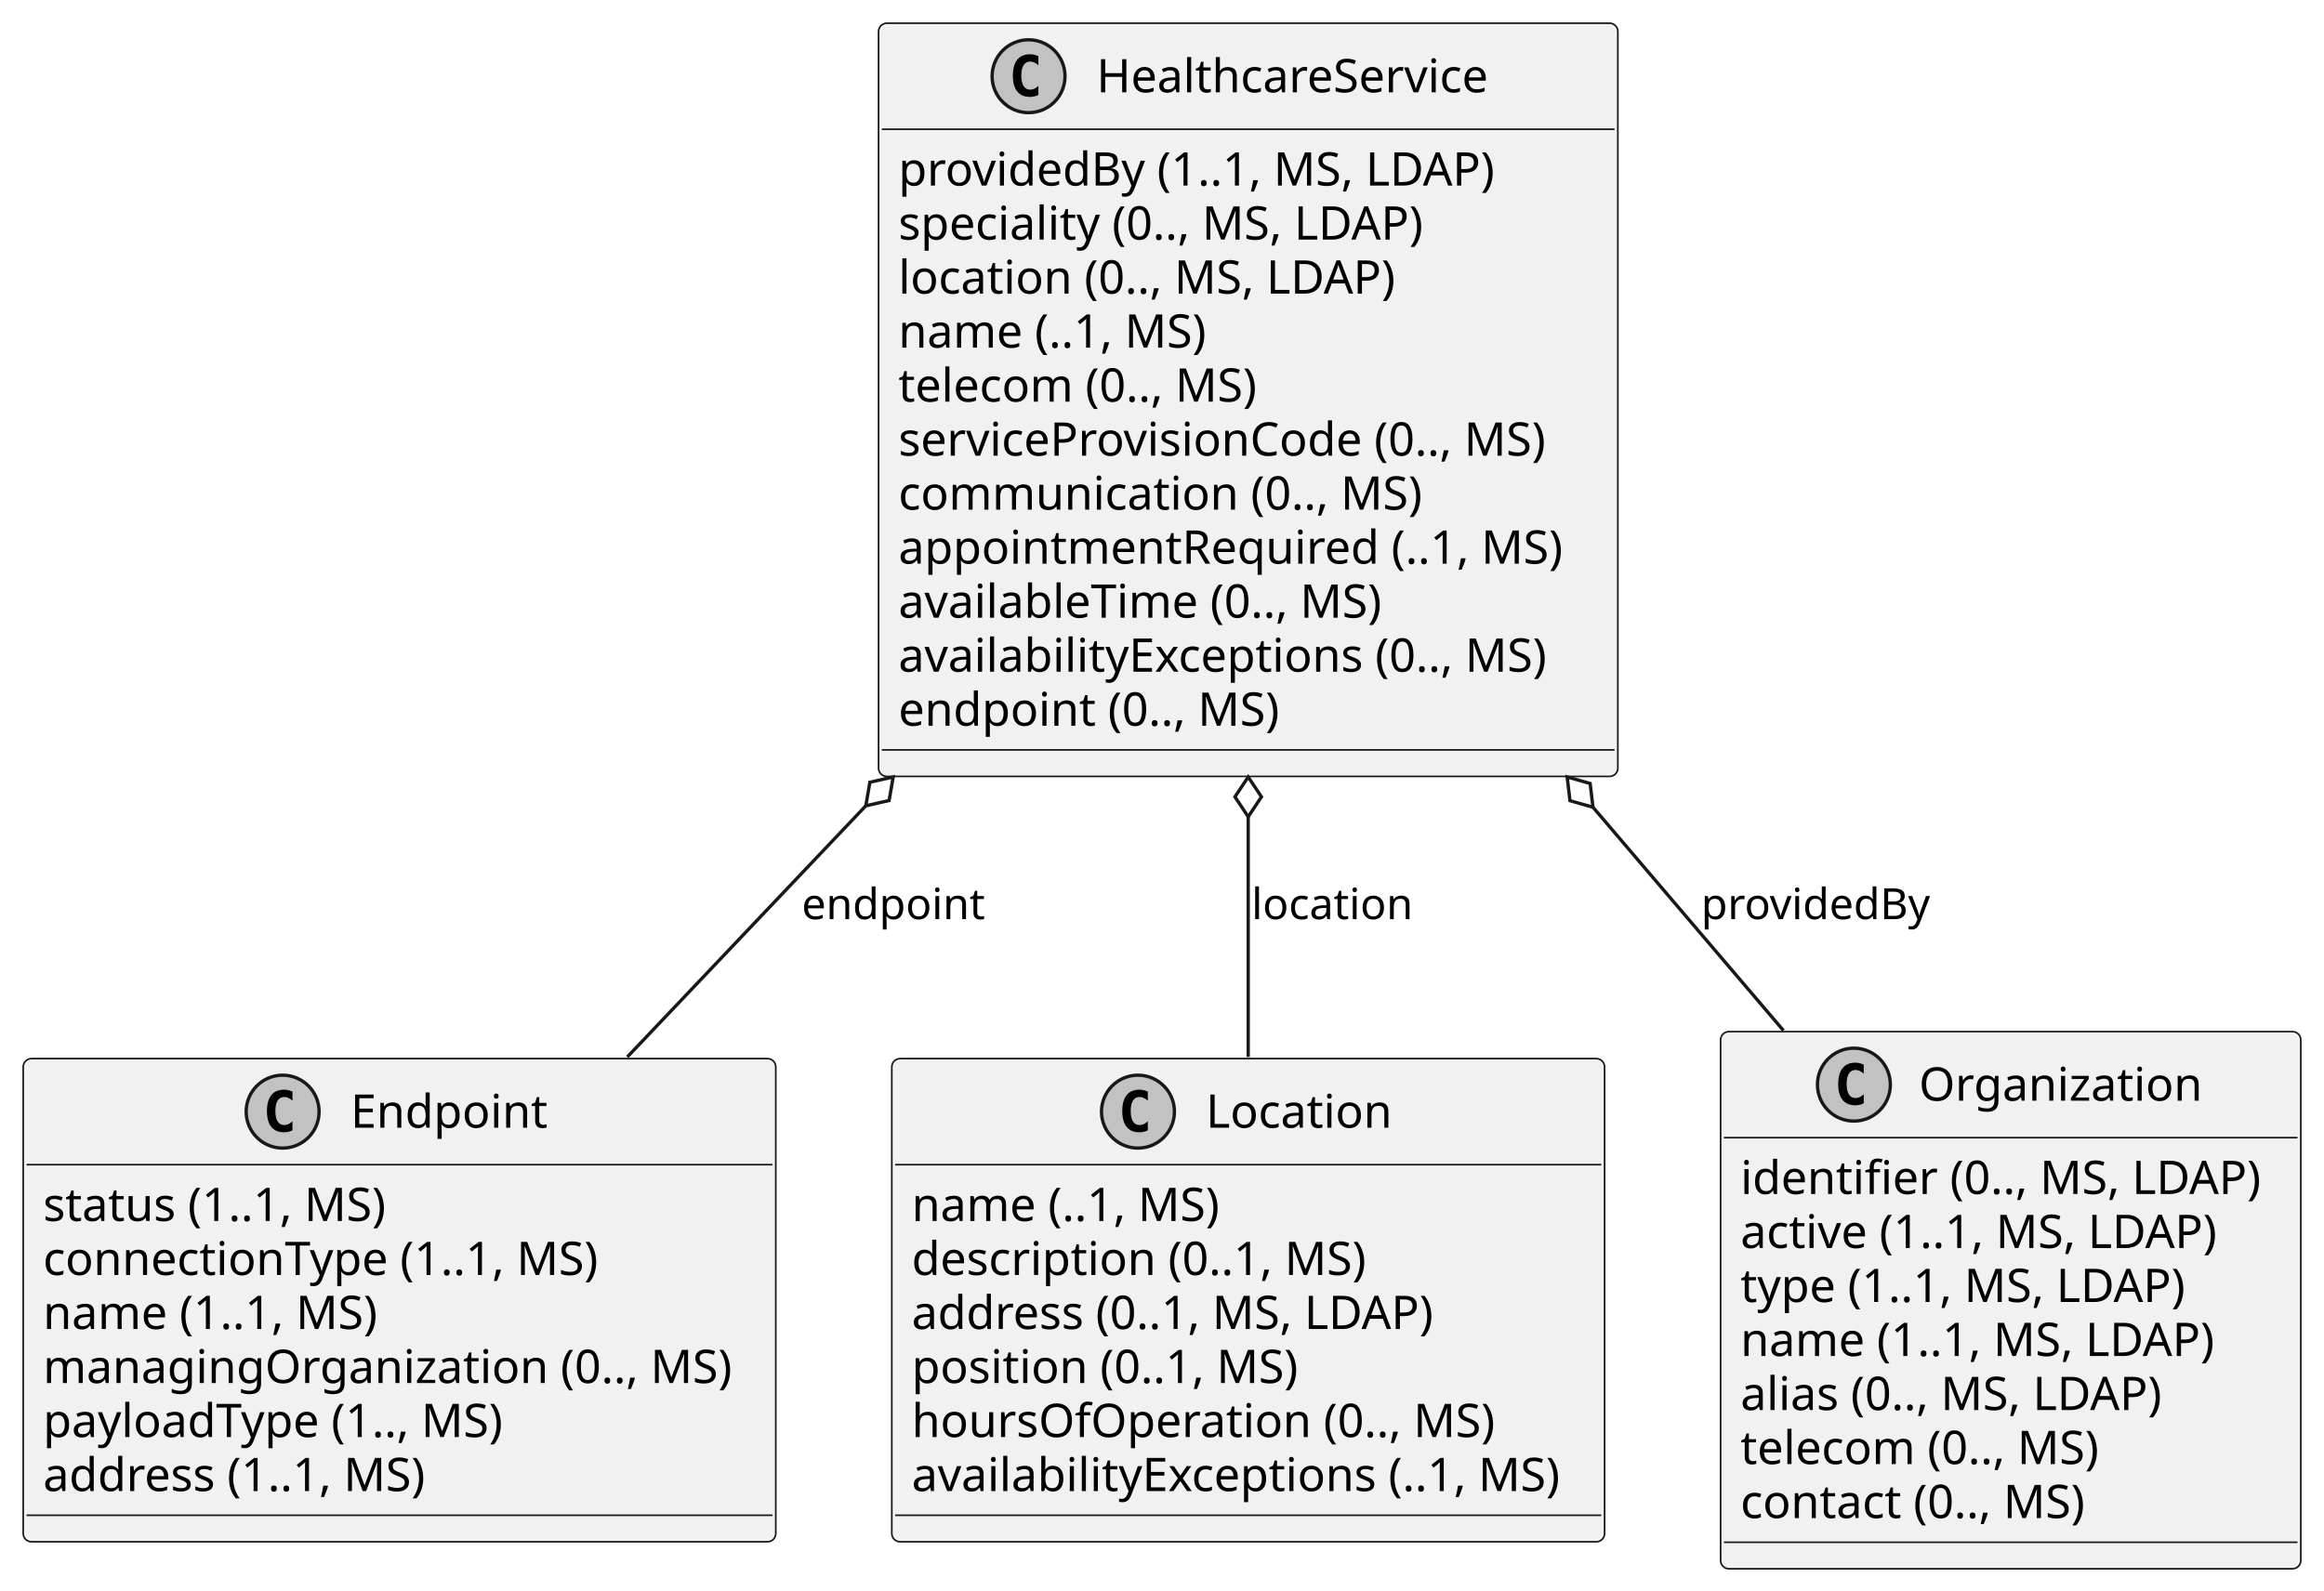
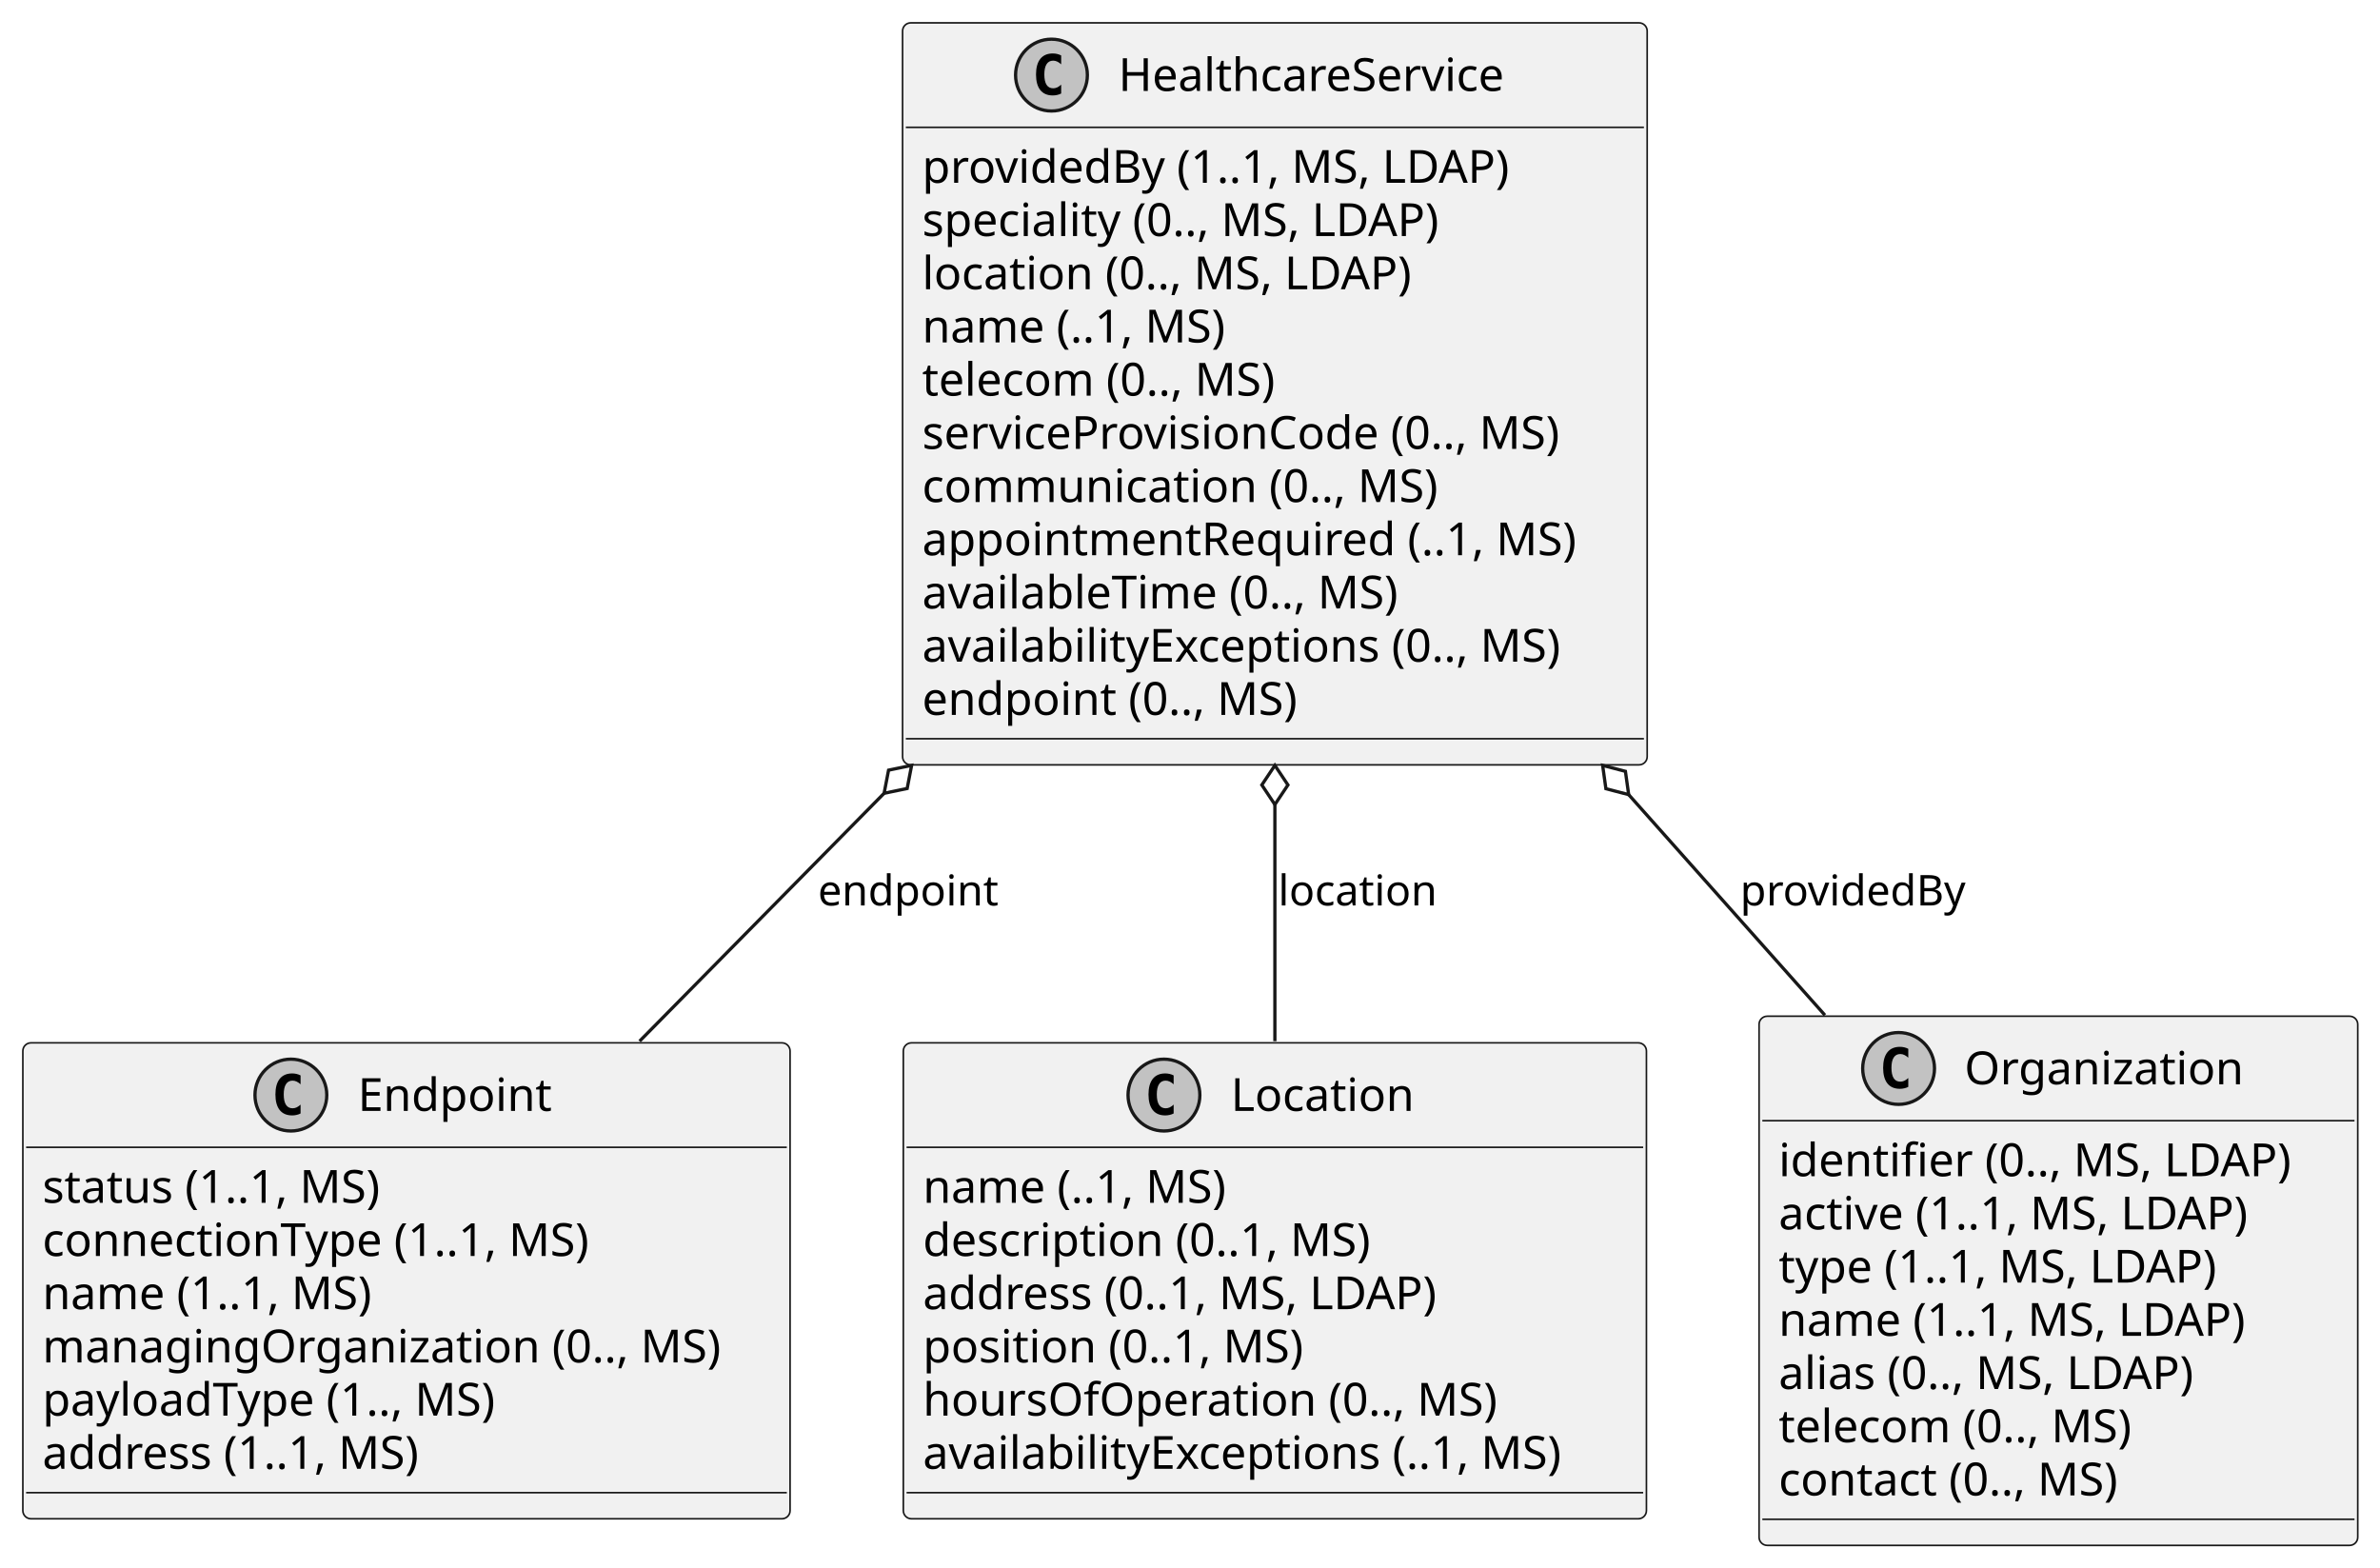
- <svg xmlns="http://www.w3.org/2000/svg" contentStyleType="text/css" height="480px" preserveAspectRatio="none" style="width:701px;height:480px;background:#FFFFFF;" version="1.1" viewBox="0 0 701 480" width="701px" zoomAndPan="magnify">
+ <svg xmlns="http://www.w3.org/2000/svg" contentStyleType="text/css" data-diagram-type="CLASS" height="480px" preserveAspectRatio="none" style="width:729px;height:480px;background:#FFFFFF;" version="1.1" viewBox="0 0 729 480" width="729px" zoomAndPan="magnify">
  <defs />
  <g>
-     <g id="elem_HealthcareService">
-       <rect codeLine="2" fill="#F1F1F1" height="227.266" id="HealthcareService" rx="2.5" ry="2.5" style="stroke:#181818;stroke-width:0.5;" width="223" x="265" y="7" />
-       <ellipse cx="310.25" cy="23" fill="#C2C2C2" rx="11" ry="11" style="stroke:#181818;stroke-width:1.0;" />
-       <path d="M313.219,28.641 Q312.641,28.938 312,29.078 Q311.359,29.234 310.656,29.234 Q308.156,29.234 306.828,27.594 Q305.516,25.938 305.516,22.812 Q305.516,19.688 306.828,18.031 Q308.156,16.375 310.656,16.375 Q311.359,16.375 312,16.531 Q312.656,16.688 313.219,16.984 L313.219,19.703 Q312.594,19.125 312,18.859 Q311.406,18.578 310.781,18.578 Q309.438,18.578 308.75,19.656 Q308.062,20.719 308.062,22.812 Q308.062,24.906 308.75,25.984 Q309.438,27.047 310.781,27.047 Q311.406,27.047 312,26.781 Q312.594,26.5 313.219,25.922 L313.219,28.641 Z " fill="#000000" />
-       <text fill="#000000" font-family="sans-serif" font-size="14" lengthAdjust="spacing" textLength="124" x="330.75" y="27.847">HealthcareService</text>
-       <line style="stroke:#181818;stroke-width:0.5;" x1="266" x2="487" y1="39" y2="39" />
-       <text fill="#000000" font-family="sans-serif" font-size="14" lengthAdjust="spacing" textLength="190" x="271" y="55.995">providedBy (1..1, MS, LDAP)</text>
-       <text fill="#000000" font-family="sans-serif" font-size="14" lengthAdjust="spacing" textLength="167" x="271" y="72.292">speciality (0.., MS, LDAP)</text>
-       <text fill="#000000" font-family="sans-serif" font-size="14" lengthAdjust="spacing" textLength="158" x="271" y="88.589">location (0.., MS, LDAP)</text>
-       <text fill="#000000" font-family="sans-serif" font-size="14" lengthAdjust="spacing" textLength="99" x="271" y="104.886">name (..1, MS)</text>
-       <text fill="#000000" font-family="sans-serif" font-size="14" lengthAdjust="spacing" textLength="116" x="271" y="121.183">telecom (0.., MS)</text>
-       <text fill="#000000" font-family="sans-serif" font-size="14" lengthAdjust="spacing" textLength="208" x="271" y="137.48">serviceProvisionCode (0.., MS)</text>
-       <text fill="#000000" font-family="sans-serif" font-size="14" lengthAdjust="spacing" textLength="166" x="271" y="153.776">communication (0.., MS)</text>
-       <text fill="#000000" font-family="sans-serif" font-size="14" lengthAdjust="spacing" textLength="211" x="271" y="170.073">appointmentRequired (..1, MS)</text>
-       <text fill="#000000" font-family="sans-serif" font-size="14" lengthAdjust="spacing" textLength="152" x="271" y="186.37">availableTime (0.., MS)</text>
-       <text fill="#000000" font-family="sans-serif" font-size="14" lengthAdjust="spacing" textLength="203" x="271" y="202.667">availabilityExceptions (0.., MS)</text>
-       <text fill="#000000" font-family="sans-serif" font-size="14" lengthAdjust="spacing" textLength="122" x="271" y="218.964">endpoint (0.., MS)</text>
-       <line style="stroke:#181818;stroke-width:0.5;" x1="266" x2="487" y1="226.266" y2="226.266" />
+     <g class="entity" data-entity="HealthcareService" data-source-line="2" data-uid="ent0002" id="entity_HealthcareService">
+       <rect fill="#F1F1F1" height="227.266" rx="2.5" ry="2.5" style="stroke:#181818;stroke-width:0.5;" width="228.077" x="276.46" y="7" />
+       <ellipse cx="322.069" cy="23" fill="#C2C2C2" rx="11" ry="11" style="stroke:#181818;stroke-width:1;" />
+       <path d="M325.038,28.641 Q324.46,28.938 323.819,29.078 Q323.179,29.234 322.476,29.234 Q319.976,29.234 318.647,27.594 Q317.335,25.938 317.335,22.812 Q317.335,19.688 318.647,18.031 Q319.976,16.375 322.476,16.375 Q323.179,16.375 323.819,16.531 Q324.476,16.688 325.038,16.984 L325.038,19.703 Q324.413,19.125 323.819,18.859 Q323.226,18.578 322.601,18.578 Q321.257,18.578 320.569,19.656 Q319.882,20.719 319.882,22.812 Q319.882,24.906 320.569,25.984 Q321.257,27.047 322.601,27.047 Q323.226,27.047 323.819,26.781 Q324.413,26.5 325.038,25.922 L325.038,28.641 Z " fill="#000000" />
+       <text fill="#000000" font-family="sans-serif" font-size="14" lengthAdjust="spacing" textLength="128.358" x="342.569" y="27.847">HealthcareService</text>
+       <line style="stroke:#181818;stroke-width:0.5;" x1="277.46" x2="503.537" y1="39" y2="39" />
+       <text fill="#000000" font-family="sans-serif" font-size="14" lengthAdjust="spacing" textLength="197.114" x="282.46" y="55.995">providedBy (1..1, MS, LDAP)</text>
+       <text fill="#000000" font-family="sans-serif" font-size="14" lengthAdjust="spacing" textLength="175.061" x="282.46" y="72.292">speciality (0.., MS, LDAP)</text>
+       <text fill="#000000" font-family="sans-serif" font-size="14" lengthAdjust="spacing" textLength="164.097" x="282.46" y="88.589">location (0.., MS, LDAP)</text>
+       <text fill="#000000" font-family="sans-serif" font-size="14" lengthAdjust="spacing" textLength="102.751" x="282.46" y="104.886">name (..1, MS)</text>
+       <text fill="#000000" font-family="sans-serif" font-size="14" lengthAdjust="spacing" textLength="119.554" x="282.46" y="121.183">telecom (0.., MS)</text>
+       <text fill="#000000" font-family="sans-serif" font-size="14" lengthAdjust="spacing" textLength="212.598" x="282.46" y="137.48">serviceProvisionCode (0.., MS)</text>
+       <text fill="#000000" font-family="sans-serif" font-size="14" lengthAdjust="spacing" textLength="171.315" x="282.46" y="153.776">communication (0.., MS)</text>
+       <text fill="#000000" font-family="sans-serif" font-size="14" lengthAdjust="spacing" textLength="216.077" x="282.46" y="170.073">appointmentRequired (..1, MS)</text>
+       <text fill="#000000" font-family="sans-serif" font-size="14" lengthAdjust="spacing" textLength="160.932" x="282.46" y="186.37">availableTime (0.., MS)</text>
+       <text fill="#000000" font-family="sans-serif" font-size="14" lengthAdjust="spacing" textLength="215.619" x="282.46" y="202.667">availabilityExceptions (0.., MS)</text>
+       <text fill="#000000" font-family="sans-serif" font-size="14" lengthAdjust="spacing" textLength="125.125" x="282.46" y="218.964">endpoint (0.., MS)</text>
+       <line style="stroke:#181818;stroke-width:0.5;" x1="277.46" x2="503.537" y1="226.266" y2="226.266" />
    </g>
-     <g id="elem_Endpoint">
-       <rect codeLine="15" fill="#F1F1F1" height="145.781" id="Endpoint" rx="2.5" ry="2.5" style="stroke:#181818;stroke-width:0.5;" width="227" x="7" y="319.41" />
-       <ellipse cx="85.25" cy="335.41" fill="#C2C2C2" rx="11" ry="11" style="stroke:#181818;stroke-width:1.0;" />
-       <path d="M88.219,341.051 Q87.641,341.348 87,341.488 Q86.359,341.644 85.656,341.644 Q83.156,341.644 81.828,340.004 Q80.516,338.348 80.516,335.223 Q80.516,332.098 81.828,330.441 Q83.156,328.785 85.656,328.785 Q86.359,328.785 87,328.941 Q87.656,329.098 88.219,329.394 L88.219,332.113 Q87.594,331.535 87,331.269 Q86.406,330.988 85.781,330.988 Q84.438,330.988 83.75,332.066 Q83.062,333.129 83.062,335.223 Q83.062,337.316 83.75,338.394 Q84.438,339.457 85.781,339.457 Q86.406,339.457 87,339.191 Q87.594,338.91 88.219,338.332 L88.219,341.051 Z " fill="#000000" />
-       <text fill="#000000" font-family="sans-serif" font-size="14" lengthAdjust="spacing" textLength="62" x="105.75" y="340.257">Endpoint</text>
-       <line style="stroke:#181818;stroke-width:0.5;" x1="8" x2="233" y1="351.41" y2="351.41" />
-       <text fill="#000000" font-family="sans-serif" font-size="14" lengthAdjust="spacing" textLength="112" x="13" y="368.405">status (1..1, MS)</text>
-       <text fill="#000000" font-family="sans-serif" font-size="14" lengthAdjust="spacing" textLength="181" x="13" y="384.702">connectionType (1..1, MS)</text>
-       <text fill="#000000" font-family="sans-serif" font-size="14" lengthAdjust="spacing" textLength="108" x="13" y="400.999">name (1..1, MS)</text>
-       <text fill="#000000" font-family="sans-serif" font-size="14" lengthAdjust="spacing" textLength="215" x="13" y="417.296">managingOrganization (0.., MS)</text>
-       <text fill="#000000" font-family="sans-serif" font-size="14" lengthAdjust="spacing" textLength="147" x="13" y="433.593">payloadType (1.., MS)</text>
-       <text fill="#000000" font-family="sans-serif" font-size="14" lengthAdjust="spacing" textLength="125" x="13" y="449.889">address (1..1, MS)</text>
-       <line style="stroke:#181818;stroke-width:0.5;" x1="8" x2="233" y1="457.191" y2="457.191" />
+     <g class="entity" data-entity="Endpoint" data-source-line="15" data-uid="ent0003" id="entity_Endpoint">
+       <rect fill="#F1F1F1" height="145.781" rx="2.5" ry="2.5" style="stroke:#181818;stroke-width:0.5;" width="235.002" x="7" y="319.41" />
+       <ellipse cx="89.096" cy="335.41" fill="#C2C2C2" rx="11" ry="11" style="stroke:#181818;stroke-width:1;" />
+       <path d="M92.065,341.051 Q91.487,341.348 90.846,341.488 Q90.206,341.644 89.502,341.644 Q87.002,341.644 85.674,340.004 Q84.362,338.348 84.362,335.223 Q84.362,332.098 85.674,330.441 Q87.002,328.785 89.502,328.785 Q90.206,328.785 90.846,328.941 Q91.502,329.098 92.065,329.394 L92.065,332.113 Q91.44,331.535 90.846,331.269 Q90.252,330.988 89.627,330.988 Q88.284,330.988 87.596,332.066 Q86.909,333.129 86.909,335.223 Q86.909,337.316 87.596,338.394 Q88.284,339.457 89.627,339.457 Q90.252,339.457 90.846,339.191 Q91.44,338.91 92.065,338.332 L92.065,341.051 Z " fill="#000000" />
+       <text fill="#000000" font-family="sans-serif" font-size="14" lengthAdjust="spacing" textLength="62.31" x="109.596" y="340.257">Endpoint</text>
+       <line style="stroke:#181818;stroke-width:0.5;" x1="8" x2="241.002" y1="351.41" y2="351.41" />
+       <text fill="#000000" font-family="sans-serif" font-size="14" lengthAdjust="spacing" textLength="114.974" x="13" y="368.405">status (1..1, MS)</text>
+       <text fill="#000000" font-family="sans-serif" font-size="14" lengthAdjust="spacing" textLength="183.429" x="13" y="384.702">connectionType (1..1, MS)</text>
+       <text fill="#000000" font-family="sans-serif" font-size="14" lengthAdjust="spacing" textLength="111.658" x="13" y="400.999">name (1..1, MS)</text>
+       <text fill="#000000" font-family="sans-serif" font-size="14" lengthAdjust="spacing" textLength="223.002" x="13" y="417.296">managingOrganization (0.., MS)</text>
+       <text fill="#000000" font-family="sans-serif" font-size="14" lengthAdjust="spacing" textLength="153.057" x="13" y="433.593">payloadType (1.., MS)</text>
+       <text fill="#000000" font-family="sans-serif" font-size="14" lengthAdjust="spacing" textLength="127.265" x="13" y="449.889">address (1..1, MS)</text>
+       <line style="stroke:#181818;stroke-width:0.5;" x1="8" x2="241.002" y1="457.191" y2="457.191" />
    </g>
-     <g id="elem_Location">
-       <rect codeLine="23" fill="#F1F1F1" height="145.781" id="Location" rx="2.5" ry="2.5" style="stroke:#181818;stroke-width:0.5;" width="215" x="269" y="319.41" />
-       <ellipse cx="343.25" cy="335.41" fill="#C2C2C2" rx="11" ry="11" style="stroke:#181818;stroke-width:1.0;" />
-       <path d="M346.219,341.051 Q345.641,341.348 345,341.488 Q344.359,341.644 343.656,341.644 Q341.156,341.644 339.828,340.004 Q338.516,338.348 338.516,335.223 Q338.516,332.098 339.828,330.441 Q341.156,328.785 343.656,328.785 Q344.359,328.785 345,328.941 Q345.656,329.098 346.219,329.394 L346.219,332.113 Q345.594,331.535 345,331.269 Q344.406,330.988 343.781,330.988 Q342.438,330.988 341.75,332.066 Q341.062,333.129 341.062,335.223 Q341.062,337.316 341.75,338.394 Q342.438,339.457 343.781,339.457 Q344.406,339.457 345,339.191 Q345.594,338.91 346.219,338.332 L346.219,341.051 Z " fill="#000000" />
-       <text fill="#000000" font-family="sans-serif" font-size="14" lengthAdjust="spacing" textLength="58" x="363.75" y="340.257">Location</text>
-       <line style="stroke:#181818;stroke-width:0.5;" x1="270" x2="483" y1="351.41" y2="351.41" />
-       <text fill="#000000" font-family="sans-serif" font-size="14" lengthAdjust="spacing" textLength="99" x="275" y="368.405">name (..1, MS)</text>
-       <text fill="#000000" font-family="sans-serif" font-size="14" lengthAdjust="spacing" textLength="146" x="275" y="384.702">description (0..1, MS)</text>
-       <text fill="#000000" font-family="sans-serif" font-size="14" lengthAdjust="spacing" textLength="169" x="275" y="400.999">address (0..1, MS, LDAP)</text>
-       <text fill="#000000" font-family="sans-serif" font-size="14" lengthAdjust="spacing" textLength="124" x="275" y="417.296">position (0..1, MS)</text>
-       <text fill="#000000" font-family="sans-serif" font-size="14" lengthAdjust="spacing" textLength="183" x="275" y="433.593">hoursOfOperation (0.., MS)</text>
-       <text fill="#000000" font-family="sans-serif" font-size="14" lengthAdjust="spacing" textLength="203" x="275" y="449.889">availabilityExceptions (..1, MS)</text>
-       <line style="stroke:#181818;stroke-width:0.5;" x1="270" x2="483" y1="457.191" y2="457.191" />
+     <g class="entity" data-entity="Location" data-source-line="23" data-uid="ent0004" id="entity_Location">
+       <rect fill="#F1F1F1" height="145.781" rx="2.5" ry="2.5" style="stroke:#181818;stroke-width:0.5;" width="227.619" x="276.69" y="319.41" />
+       <ellipse cx="356.52" cy="335.41" fill="#C2C2C2" rx="11" ry="11" style="stroke:#181818;stroke-width:1;" />
+       <path d="M359.489,341.051 Q358.911,341.348 358.27,341.488 Q357.63,341.644 356.926,341.644 Q354.426,341.644 353.098,340.004 Q351.786,338.348 351.786,335.223 Q351.786,332.098 353.098,330.441 Q354.426,328.785 356.926,328.785 Q357.63,328.785 358.27,328.941 Q358.926,329.098 359.489,329.394 L359.489,332.113 Q358.864,331.535 358.27,331.269 Q357.676,330.988 357.051,330.988 Q355.708,330.988 355.02,332.066 Q354.333,333.129 354.333,335.223 Q354.333,337.316 355.02,338.394 Q355.708,339.457 357.051,339.457 Q357.676,339.457 358.27,339.191 Q358.864,338.91 359.489,338.332 L359.489,341.051 Z " fill="#000000" />
+       <text fill="#000000" font-family="sans-serif" font-size="14" lengthAdjust="spacing" textLength="59.459" x="377.02" y="340.257">Location</text>
+       <line style="stroke:#181818;stroke-width:0.5;" x1="277.69" x2="503.309" y1="351.41" y2="351.41" />
+       <text fill="#000000" font-family="sans-serif" font-size="14" lengthAdjust="spacing" textLength="102.751" x="282.69" y="368.405">name (..1, MS)</text>
+       <text fill="#000000" font-family="sans-serif" font-size="14" lengthAdjust="spacing" textLength="149.796" x="282.69" y="384.702">description (0..1, MS)</text>
+       <text fill="#000000" font-family="sans-serif" font-size="14" lengthAdjust="spacing" textLength="172.765" x="282.69" y="400.999">address (0..1, MS, LDAP)</text>
+       <text fill="#000000" font-family="sans-serif" font-size="14" lengthAdjust="spacing" textLength="127.408" x="282.69" y="417.296">position (0..1, MS)</text>
+       <text fill="#000000" font-family="sans-serif" font-size="14" lengthAdjust="spacing" textLength="188.029" x="282.69" y="433.593">hoursOfOperation (0.., MS)</text>
+       <text fill="#000000" font-family="sans-serif" font-size="14" lengthAdjust="spacing" textLength="215.619" x="282.69" y="449.889">availabilityExceptions (..1, MS)</text>
+       <line style="stroke:#181818;stroke-width:0.5;" x1="277.69" x2="503.309" y1="457.191" y2="457.191" />
    </g>
-     <g id="elem_Organization">
-       <rect codeLine="31" fill="#F1F1F1" height="162.078" id="Organization" rx="2.5" ry="2.5" style="stroke:#181818;stroke-width:0.5;" width="175" x="519" y="311.26" />
-       <ellipse cx="559.2" cy="327.26" fill="#C2C2C2" rx="11" ry="11" style="stroke:#181818;stroke-width:1.0;" />
-       <path d="M562.169,332.901 Q561.591,333.197 560.95,333.338 Q560.309,333.494 559.606,333.494 Q557.106,333.494 555.778,331.854 Q554.466,330.197 554.466,327.072 Q554.466,323.947 555.778,322.291 Q557.106,320.635 559.606,320.635 Q560.309,320.635 560.95,320.791 Q561.606,320.947 562.169,321.244 L562.169,323.963 Q561.544,323.385 560.95,323.119 Q560.356,322.838 559.731,322.838 Q558.388,322.838 557.7,323.916 Q557.013,324.979 557.013,327.072 Q557.013,329.166 557.7,330.244 Q558.388,331.307 559.731,331.307 Q560.356,331.307 560.95,331.041 Q561.544,330.76 562.169,330.182 L562.169,332.901 Z " fill="#000000" />
-       <text fill="#000000" font-family="sans-serif" font-size="14" lengthAdjust="spacing" textLength="87" x="578.8" y="332.107">Organization</text>
-       <line style="stroke:#181818;stroke-width:0.5;" x1="520" x2="693" y1="343.26" y2="343.26" />
-       <text fill="#000000" font-family="sans-serif" font-size="14" lengthAdjust="spacing" textLength="163" x="525" y="360.255">identifier (0.., MS, LDAP)</text>
-       <text fill="#000000" font-family="sans-serif" font-size="14" lengthAdjust="spacing" textLength="153" x="525" y="376.552">active (1..1, MS, LDAP)</text>
-       <text fill="#000000" font-family="sans-serif" font-size="14" lengthAdjust="spacing" textLength="143" x="525" y="392.849">type (1..1, MS, LDAP)</text>
-       <text fill="#000000" font-family="sans-serif" font-size="14" lengthAdjust="spacing" textLength="152" x="525" y="409.146">name (1..1, MS, LDAP)</text>
-       <text fill="#000000" font-family="sans-serif" font-size="14" lengthAdjust="spacing" textLength="134" x="525" y="425.443">alias (0.., MS, LDAP)</text>
-       <text fill="#000000" font-family="sans-serif" font-size="14" lengthAdjust="spacing" textLength="116" x="525" y="441.74">telecom (0.., MS)</text>
-       <text fill="#000000" font-family="sans-serif" font-size="14" lengthAdjust="spacing" textLength="112" x="525" y="458.036">contact (0.., MS)</text>
-       <line style="stroke:#181818;stroke-width:0.5;" x1="520" x2="693" y1="465.338" y2="465.338" />
+     <g class="entity" data-entity="Organization" data-source-line="31" data-uid="ent0005" id="entity_Organization">
+       <rect fill="#F1F1F1" height="162.078" rx="2.5" ry="2.5" style="stroke:#181818;stroke-width:0.5;" width="183.377" x="538.81" y="311.26" />
+       <ellipse cx="581.543" cy="327.26" fill="#C2C2C2" rx="11" ry="11" style="stroke:#181818;stroke-width:1;" />
+       <path d="M584.511,332.901 Q583.933,333.197 583.293,333.338 Q582.652,333.494 581.949,333.494 Q579.449,333.494 578.121,331.854 Q576.808,330.197 576.808,327.072 Q576.808,323.947 578.121,322.291 Q579.449,320.635 581.949,320.635 Q582.652,320.635 583.293,320.791 Q583.949,320.947 584.511,321.244 L584.511,323.963 Q583.886,323.385 583.293,323.119 Q582.699,322.838 582.074,322.838 Q580.73,322.838 580.043,323.916 Q579.355,324.979 579.355,327.072 Q579.355,329.166 580.043,330.244 Q580.73,331.307 582.074,331.307 Q582.699,331.307 583.293,331.041 Q583.886,330.76 584.511,330.182 L584.511,332.901 Z " fill="#000000" />
+       <text fill="#000000" font-family="sans-serif" font-size="14" lengthAdjust="spacing" textLength="89.749" x="601.705" y="332.107">Organization</text>
+       <line style="stroke:#181818;stroke-width:0.5;" x1="539.81" x2="721.187" y1="343.26" y2="343.26" />
+       <text fill="#000000" font-family="sans-serif" font-size="14" lengthAdjust="spacing" textLength="171.377" x="544.81" y="360.255">identifier (0.., MS, LDAP)</text>
+       <text fill="#000000" font-family="sans-serif" font-size="14" lengthAdjust="spacing" textLength="160.009" x="544.81" y="376.552">active (1..1, MS, LDAP)</text>
+       <text fill="#000000" font-family="sans-serif" font-size="14" lengthAdjust="spacing" textLength="148.73" x="544.81" y="392.849">type (1..1, MS, LDAP)</text>
+       <text fill="#000000" font-family="sans-serif" font-size="14" lengthAdjust="spacing" textLength="157.158" x="544.81" y="409.146">name (1..1, MS, LDAP)</text>
+       <text fill="#000000" font-family="sans-serif" font-size="14" lengthAdjust="spacing" textLength="140.779" x="544.81" y="425.443">alias (0.., MS, LDAP)</text>
+       <text fill="#000000" font-family="sans-serif" font-size="14" lengthAdjust="spacing" textLength="119.554" x="544.81" y="441.74">telecom (0.., MS)</text>
+       <text fill="#000000" font-family="sans-serif" font-size="14" lengthAdjust="spacing" textLength="115.439" x="544.81" y="458.036">contact (0.., MS)</text>
+       <line style="stroke:#181818;stroke-width:0.5;" x1="539.81" x2="721.187" y1="465.338" y2="465.338" />
    </g>
-     <g id="link_HealthcareService_Organization">
-       <path codeLine="41" d="M480.497,243.56 C502.407,269.25 517.47,286.91 537.95,310.93 " fill="none" id="HealthcareService-backto-Organization" style="stroke:#181818;stroke-width:1.0;" />
-       <polygon fill="none" points="472.71,234.43,473.56,241.591,480.497,243.56,479.647,236.399,472.71,234.43" style="stroke:#181818;stroke-width:1.0;" />
-       <text fill="#000000" font-family="sans-serif" font-size="13" lengthAdjust="spacing" textLength="71" x="513.1" y="277.327">providedBy</text>
+     <g class="link" data-entity-1="HealthcareService" data-entity-2="Organization" data-source-line="41" data-uid="lnk6" id="link_HealthcareService_Organization">
+       <path codeLine="41" d="M498.869,243.393 C521.739,269.083 537.6,286.91 558.97,310.93" fill="none" id="HealthcareService-backto-Organization" style="stroke:#181818;stroke-width:1;" />
+       <polygon fill="none" points="490.89,234.43,491.892,241.571,498.869,243.393,497.867,236.252,490.89,234.43" style="stroke:#181818;stroke-width:1;" />
+       <text fill="#000000" font-family="sans-serif" font-size="13" lengthAdjust="spacing" textLength="73.969" x="533" y="277.327">providedBy</text>
    </g>
-     <g id="link_HealthcareService_Endpoint">
-       <path codeLine="42" d="M261.158,243.133 C234.028,271.713 213.87,292.94 189.22,318.91 " fill="none" id="HealthcareService-backto-Endpoint" style="stroke:#181818;stroke-width:1.0;" />
-       <polygon fill="none" points="269.42,234.43,262.388,236.028,261.158,243.133,268.19,241.536,269.42,234.43" style="stroke:#181818;stroke-width:1.0;" />
-       <text fill="#000000" font-family="sans-serif" font-size="13" lengthAdjust="spacing" textLength="56" x="241.82" y="277.327">endpoint</text>
+     <g class="link" data-entity-1="HealthcareService" data-entity-2="Endpoint" data-source-line="42" data-uid="lnk7" id="link_HealthcareService_Endpoint">
+       <path codeLine="42" d="M270.805,242.975 C242.625,271.555 221.52,292.94 195.9,318.91" fill="none" id="HealthcareService-backto-Endpoint" style="stroke:#181818;stroke-width:1;" />
+       <polygon fill="none" points="279.23,234.43,272.169,235.894,270.805,242.975,277.866,241.511,279.23,234.43" style="stroke:#181818;stroke-width:1;" />
+       <text fill="#000000" font-family="sans-serif" font-size="13" lengthAdjust="spacing" textLength="57.643" x="250.53" y="277.327">endpoint</text>
    </g>
-     <g id="link_HealthcareService_Location">
-       <path codeLine="43" d="M376.5,246.43 C376.5,275.01 376.5,292.94 376.5,318.91 " fill="none" id="HealthcareService-backto-Location" style="stroke:#181818;stroke-width:1.0;" />
-       <polygon fill="none" points="376.5,234.43,372.5,240.43,376.5,246.43,380.5,240.43,376.5,234.43" style="stroke:#181818;stroke-width:1.0;" />
-       <text fill="#000000" font-family="sans-serif" font-size="13" lengthAdjust="spacing" textLength="50" x="377.5" y="277.327">location</text>
+     <g class="link" data-entity-1="HealthcareService" data-entity-2="Location" data-source-line="43" data-uid="lnk8" id="link_HealthcareService_Location">
+       <path codeLine="43" d="M390.5,246.43 C390.5,275.01 390.5,292.94 390.5,318.91" fill="none" id="HealthcareService-backto-Location" style="stroke:#181818;stroke-width:1;" />
+       <polygon fill="none" points="390.5,234.43,386.5,240.43,390.5,246.43,394.5,240.43,390.5,234.43" style="stroke:#181818;stroke-width:1;" />
+       <text fill="#000000" font-family="sans-serif" font-size="13" lengthAdjust="spacing" textLength="51.581" x="391.5" y="277.327">location</text>
    </g>
  </g>
</svg>
